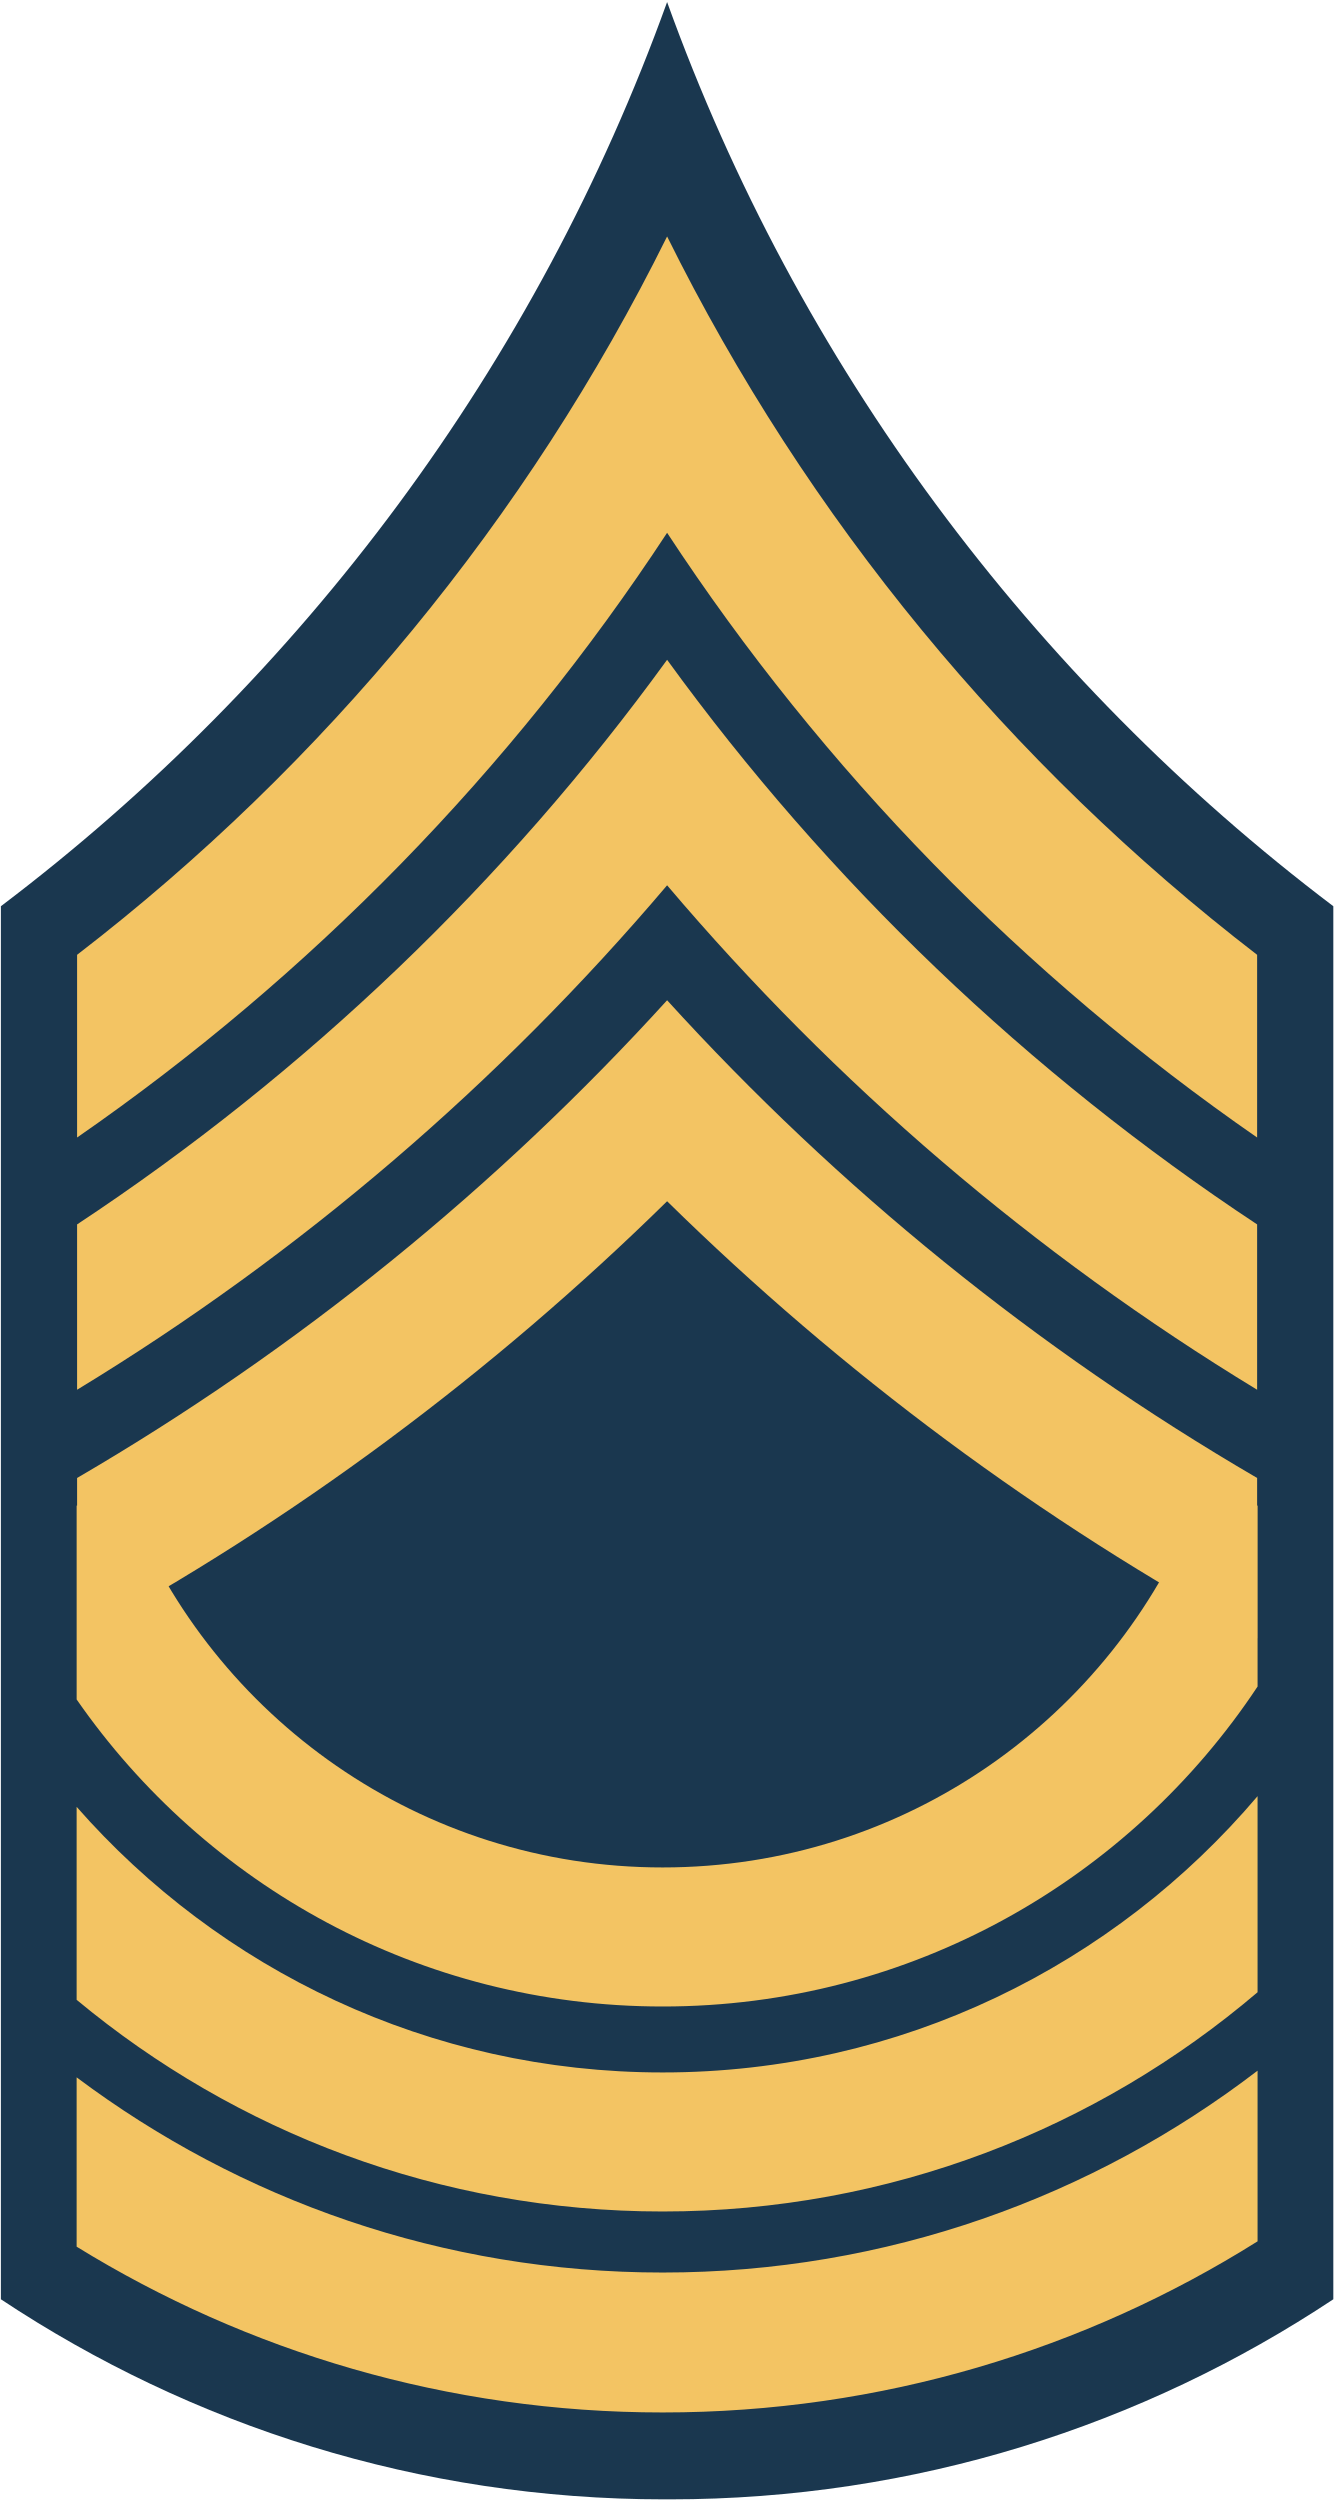
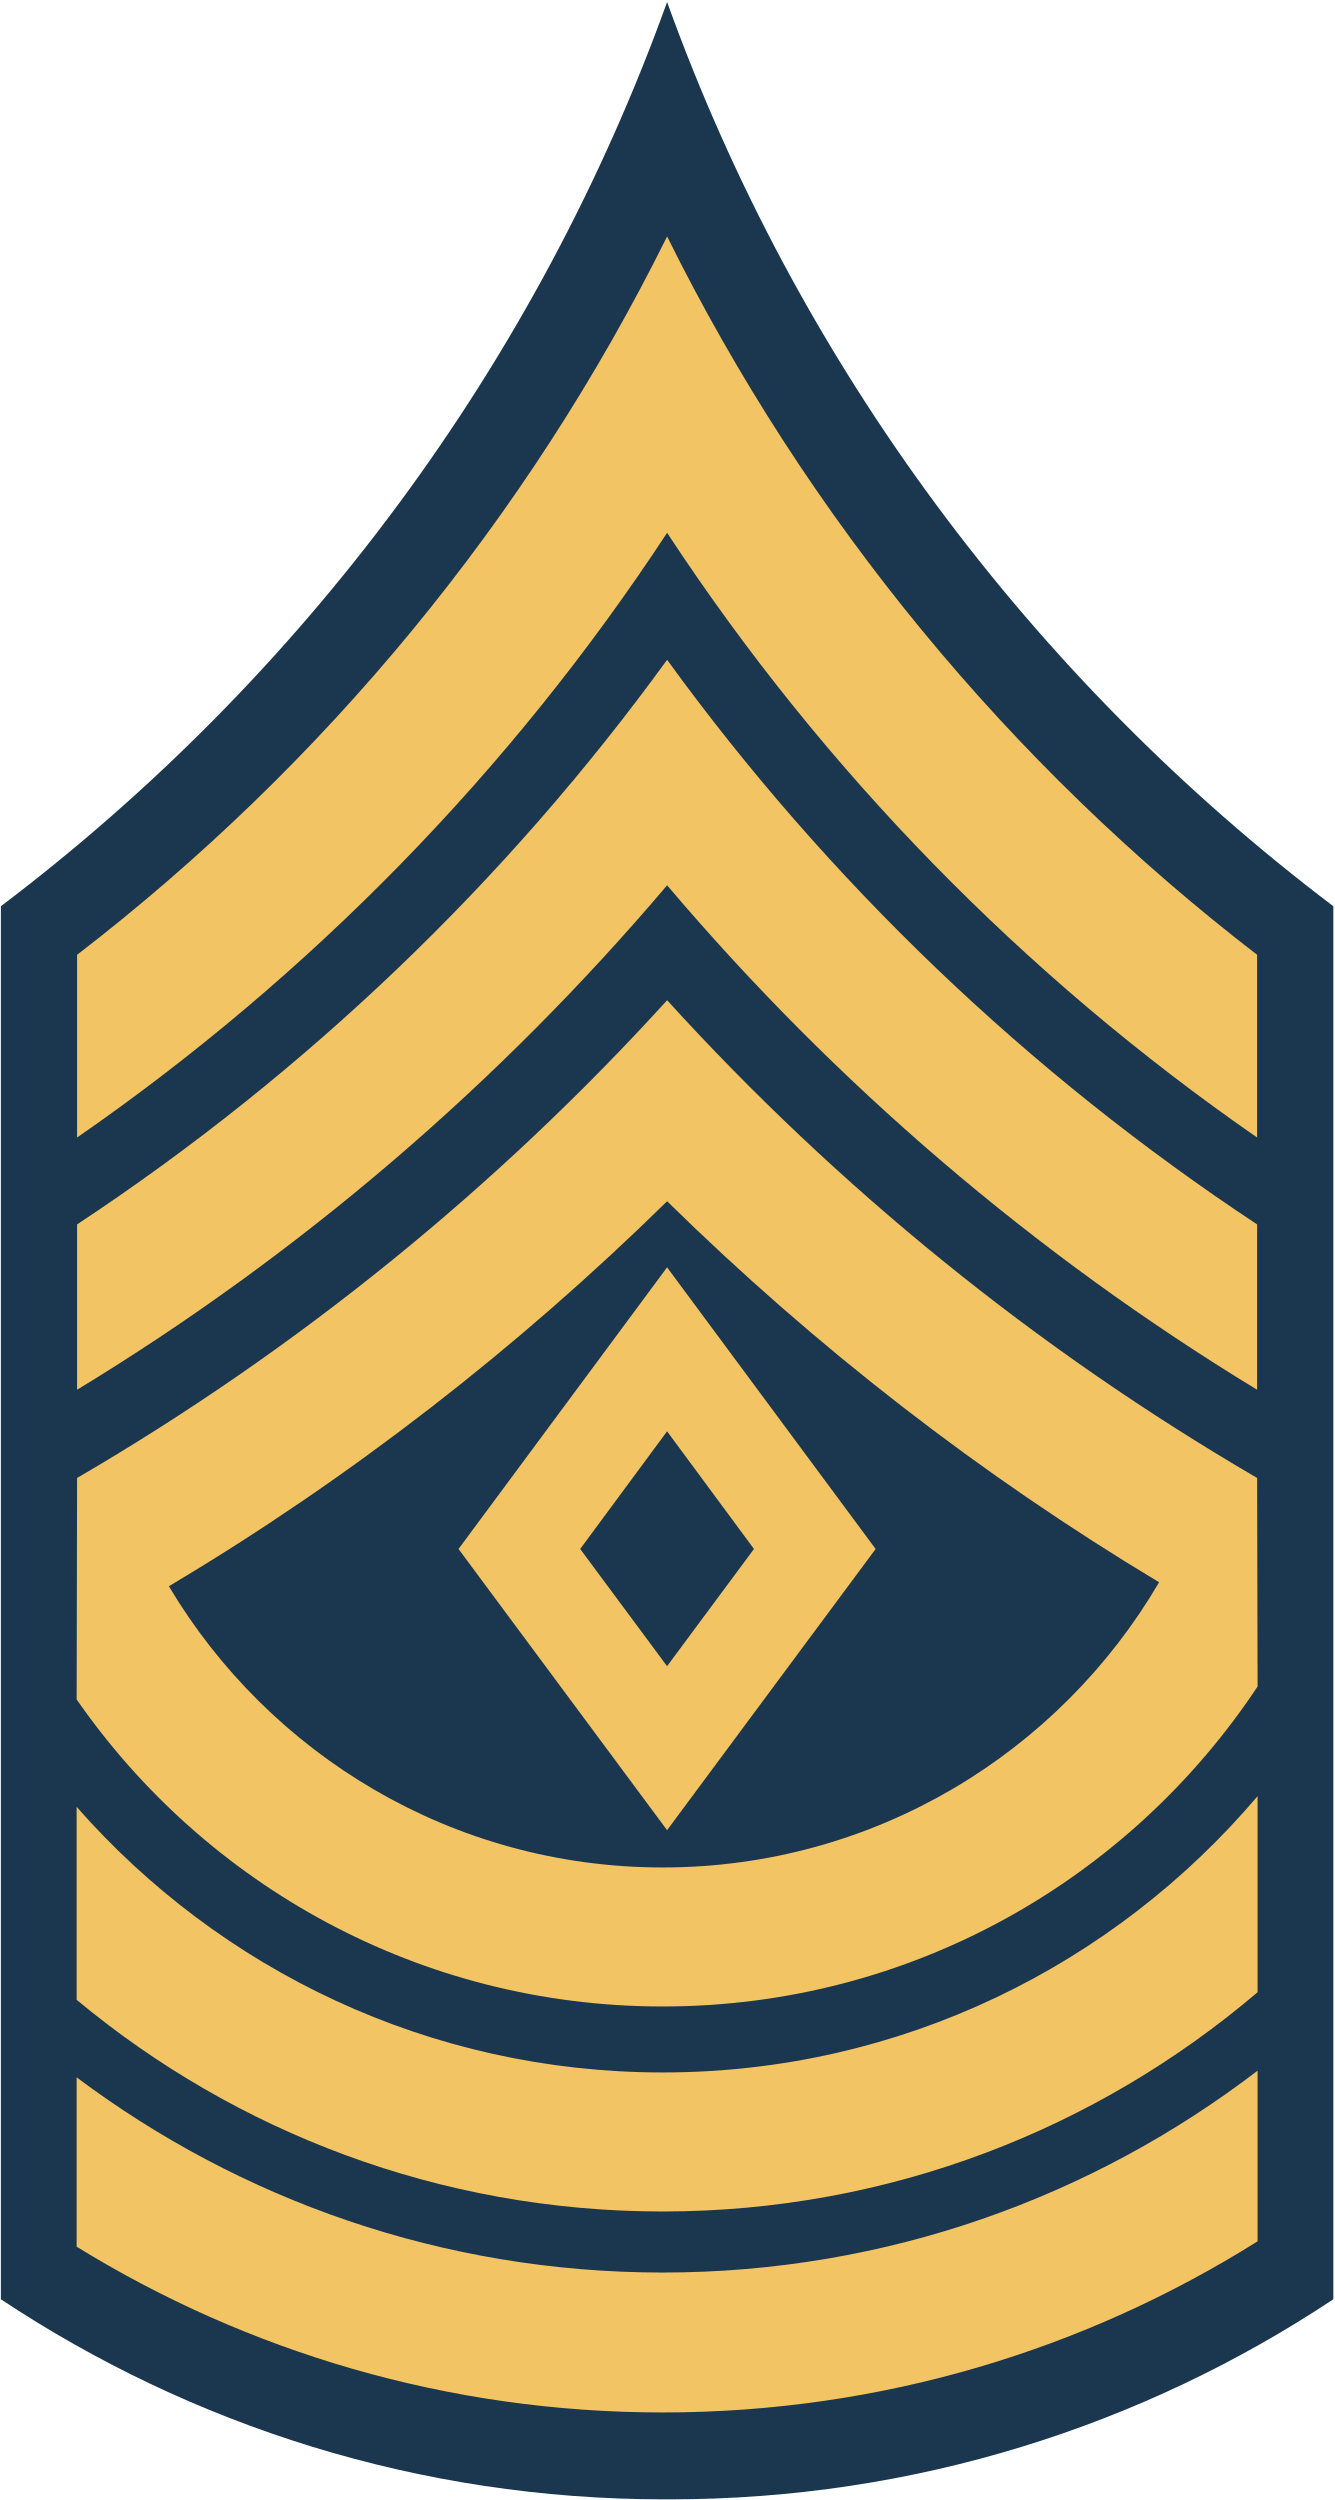
- <svg xmlns="http://www.w3.org/2000/svg" version="1.0" width="93.562" height="175.313" id="svg8071" viewBox="0 0 93.562 175.313">
+ <svg xmlns="http://www.w3.org/2000/svg" version="1.0" width="93.562" height="175.313" id="svg8097" viewBox="0 0 93.562 175.313">
  <g transform="translate(-331.5,-447.0938)" id="layer1">
-     <path d="m 378.281,447.237 c -9.155,25.425 -25.556,47.39 -46.719,63.406 l 0,97.688 c 13.343,8.857 29.328,14.031 46.531,14.031 0.062,0 0.125,1.4e-4 0.187,0 0.062,1.4e-4 0.125,0 0.188,0 17.203,0 33.189,-5.175 46.531,-14.031 l 0,-97.688 C 403.837,494.627 387.436,472.663 378.281,447.237 z" id="path7748" style="fill:#1a374f;fill-opacity:1;stroke:#000000;stroke-width:0pt;stroke-miterlimit:4;stroke-opacity:1;stroke-dasharray:none" />
-     <path d="m 336.875,552.675 0,13.594 c 9.03,13.009 24.068,21.531 41.094,21.531 17.418,0 32.758,-8.919 41.719,-22.438 l 0,-12.688 -4.281,0 c -5.928,14.866 -20.465,25.375 -37.438,25.375 -16.973,-1e-5 -31.509,-10.509 -37.438,-25.375 l -3.656,0 z" id="path7750" style="fill:#f3c463;fill-opacity:1;stroke:#000000;stroke-width:0pt;stroke-miterlimit:4;stroke-opacity:1;stroke-dasharray:none" />
-     <path d="m 419.687,573.05 c -10.035,11.836 -24.996,19.375 -41.719,19.375 -16.374,0 -31.076,-7.214 -41.094,-18.625 l 0,13.531 c 11.15,9.267 25.47,14.844 41.094,14.844 15.912,0 30.476,-5.799 41.719,-15.375 l 0,-13.75 z" id="path7752" style="fill:#f3c463;fill-opacity:1;stroke:#000000;stroke-width:0pt;stroke-miterlimit:4;stroke-opacity:1;stroke-dasharray:none" />
-     <path d="m 419.687,592.3 c -11.57,8.866 -26.03,14.156 -41.719,14.156 -15.417,10e-6 -29.633,-5.098 -41.094,-13.688 l 0,11.875 c 11.957,7.367 26.024,11.625 41.094,11.625 15.322,0 29.629,-4.405 41.719,-12 l 0,-11.969 z" id="path7754" style="fill:#f3c463;fill-opacity:1;stroke:#000000;stroke-width:0pt;stroke-miterlimit:4;stroke-opacity:1;stroke-dasharray:none" />
-     <path d="m 378.281,463.675 c -9.802,19.789 -24.029,37.023 -41.375,50.375 l 0,12.812 c 16.363,-11.335 30.442,-25.749 41.375,-42.406 10.933,16.657 25.012,31.071 41.375,42.406 l 0,-12.812 c -17.346,-13.352 -31.573,-30.586 -41.375,-50.375 z" id="path7756" style="fill:#f3c463;fill-opacity:1;stroke:#000000;stroke-width:0pt;stroke-miterlimit:4;stroke-opacity:1;stroke-dasharray:none" />
-     <path d="m 378.281,493.362 c -11.284,15.552 -25.32,28.985 -41.375,39.594 l 0,11.594 c 15.638,-9.505 29.6,-21.482 41.375,-35.375 11.775,13.893 25.737,25.87 41.375,35.375 l 0,-11.594 c -16.055,-10.609 -30.091,-24.042 -41.375,-39.594 z" id="path7758" style="fill:#f3c463;fill-opacity:1;stroke:#000000;stroke-width:0pt;stroke-miterlimit:4;stroke-opacity:1;stroke-dasharray:none" />
-     <path d="m 378.281,517.237 c -11.969,13.164 -25.912,24.482 -41.375,33.5 l 0,11.25 c 15.222,-8.258 29.119,-18.618 41.375,-30.656 12.256,12.039 26.153,22.399 41.375,30.656 l 0,-11.25 c -15.463,-9.018 -29.406,-20.336 -41.375,-33.5 z" id="path7760" style="fill:#f3c463;fill-opacity:1;stroke:#000000;stroke-width:0pt;stroke-miterlimit:4;stroke-opacity:1;stroke-dasharray:none" />
+     <path d="m 378.281,447.237 c -9.155,25.425 -25.556,47.39 -46.719,63.406 l 0,97.688 c 13.343,8.857 29.328,14.031 46.531,14.031 0.062,0 0.125,1.4e-4 0.188,0 0.062,1.4e-4 0.125,0 0.188,0 17.203,0 33.189,-5.175 46.531,-14.031 l 0,-97.688 c -21.163,-16.016 -37.563,-37.981 -46.719,-63.406 z" id="path7764" style="fill:#1a374f;fill-opacity:1;stroke:#000000;stroke-width:0;stroke-miterlimit:4;stroke-opacity:1;stroke-dasharray:none" />
+     <path d="m 378.281,517.237 c -11.969,13.164 -25.912,24.482 -41.375,33.5 l -0.031,15.531 c 9.03,13.009 24.068,21.531 41.094,21.531 17.418,1e-5 32.758,-8.919 41.719,-22.438 l -0.031,-14.625 c -15.463,-9.018 -29.406,-20.336 -41.375,-33.5 z m 0,14.094 c 10.384,10.2 21.952,19.187 34.5,26.719 -6.989,11.957 -19.971,20 -34.812,20 -14.721,0 -27.596,-7.922 -34.625,-19.719 12.721,-7.587 24.43,-16.679 34.938,-27 z" id="path7766" style="fill:#f3c463;fill-opacity:1;stroke:#000000;stroke-width:0;stroke-miterlimit:4;stroke-opacity:1;stroke-dasharray:none" />
+     <path d="m 419.687,573.05 c -10.035,11.836 -24.996,19.375 -41.719,19.375 -16.374,0 -31.076,-7.214 -41.094,-18.625 l 0,13.531 c 11.15,9.267 25.469,14.844 41.094,14.844 15.912,0 30.476,-5.799 41.719,-15.375 l 0,-13.75 z" id="path7768" style="fill:#f3c463;fill-opacity:1;stroke:#000000;stroke-width:0;stroke-miterlimit:4;stroke-opacity:1;stroke-dasharray:none" />
+     <path d="m 419.687,592.3 c -11.57,8.866 -26.03,14.156 -41.719,14.156 -15.417,10e-6 -29.633,-5.098 -41.094,-13.688 l 0,11.875 c 11.957,7.367 26.024,11.625 41.094,11.625 15.322,0 29.629,-4.405 41.719,-12 l 0,-11.969 z" id="path7770" style="fill:#f3c463;fill-opacity:1;stroke:#000000;stroke-width:0;stroke-miterlimit:4;stroke-opacity:1;stroke-dasharray:none" />
+     <path d="m 378.281,463.675 c -9.802,19.789 -24.029,37.023 -41.375,50.375 l 0,12.812 c 16.363,-11.335 30.442,-25.749 41.375,-42.406 10.933,16.657 25.012,31.071 41.375,42.406 l 0,-12.812 c -17.346,-13.352 -31.573,-30.586 -41.375,-50.375 z" id="path7772" style="fill:#f3c463;fill-opacity:1;stroke:#000000;stroke-width:0;stroke-miterlimit:4;stroke-opacity:1;stroke-dasharray:none" />
+     <path d="m 378.281,493.362 c -11.284,15.552 -25.32,28.985 -41.375,39.594 l 0,11.594 c 15.638,-9.505 29.6,-21.482 41.375,-35.375 11.775,13.893 25.737,25.87 41.375,35.375 l 0,-11.594 c -16.055,-10.609 -30.091,-24.042 -41.375,-39.594 z" id="path7774" style="fill:#f3c463;fill-opacity:1;stroke:#000000;stroke-width:0;stroke-miterlimit:4;stroke-opacity:1;stroke-dasharray:none" />
+     <path d="m 378.279,535.966 -14.625,19.75 14.625,19.719 14.625,-19.719 -14.625,-19.75 z m 0,11.5 6.094,8.25 -6.094,8.219 -6.094,-8.219 6.094,-8.25 z" id="path7780" style="fill:#f3c463;fill-opacity:1;stroke:#000000;stroke-width:0;stroke-miterlimit:4;stroke-opacity:1;stroke-dasharray:none" />
  </g>
</svg>
